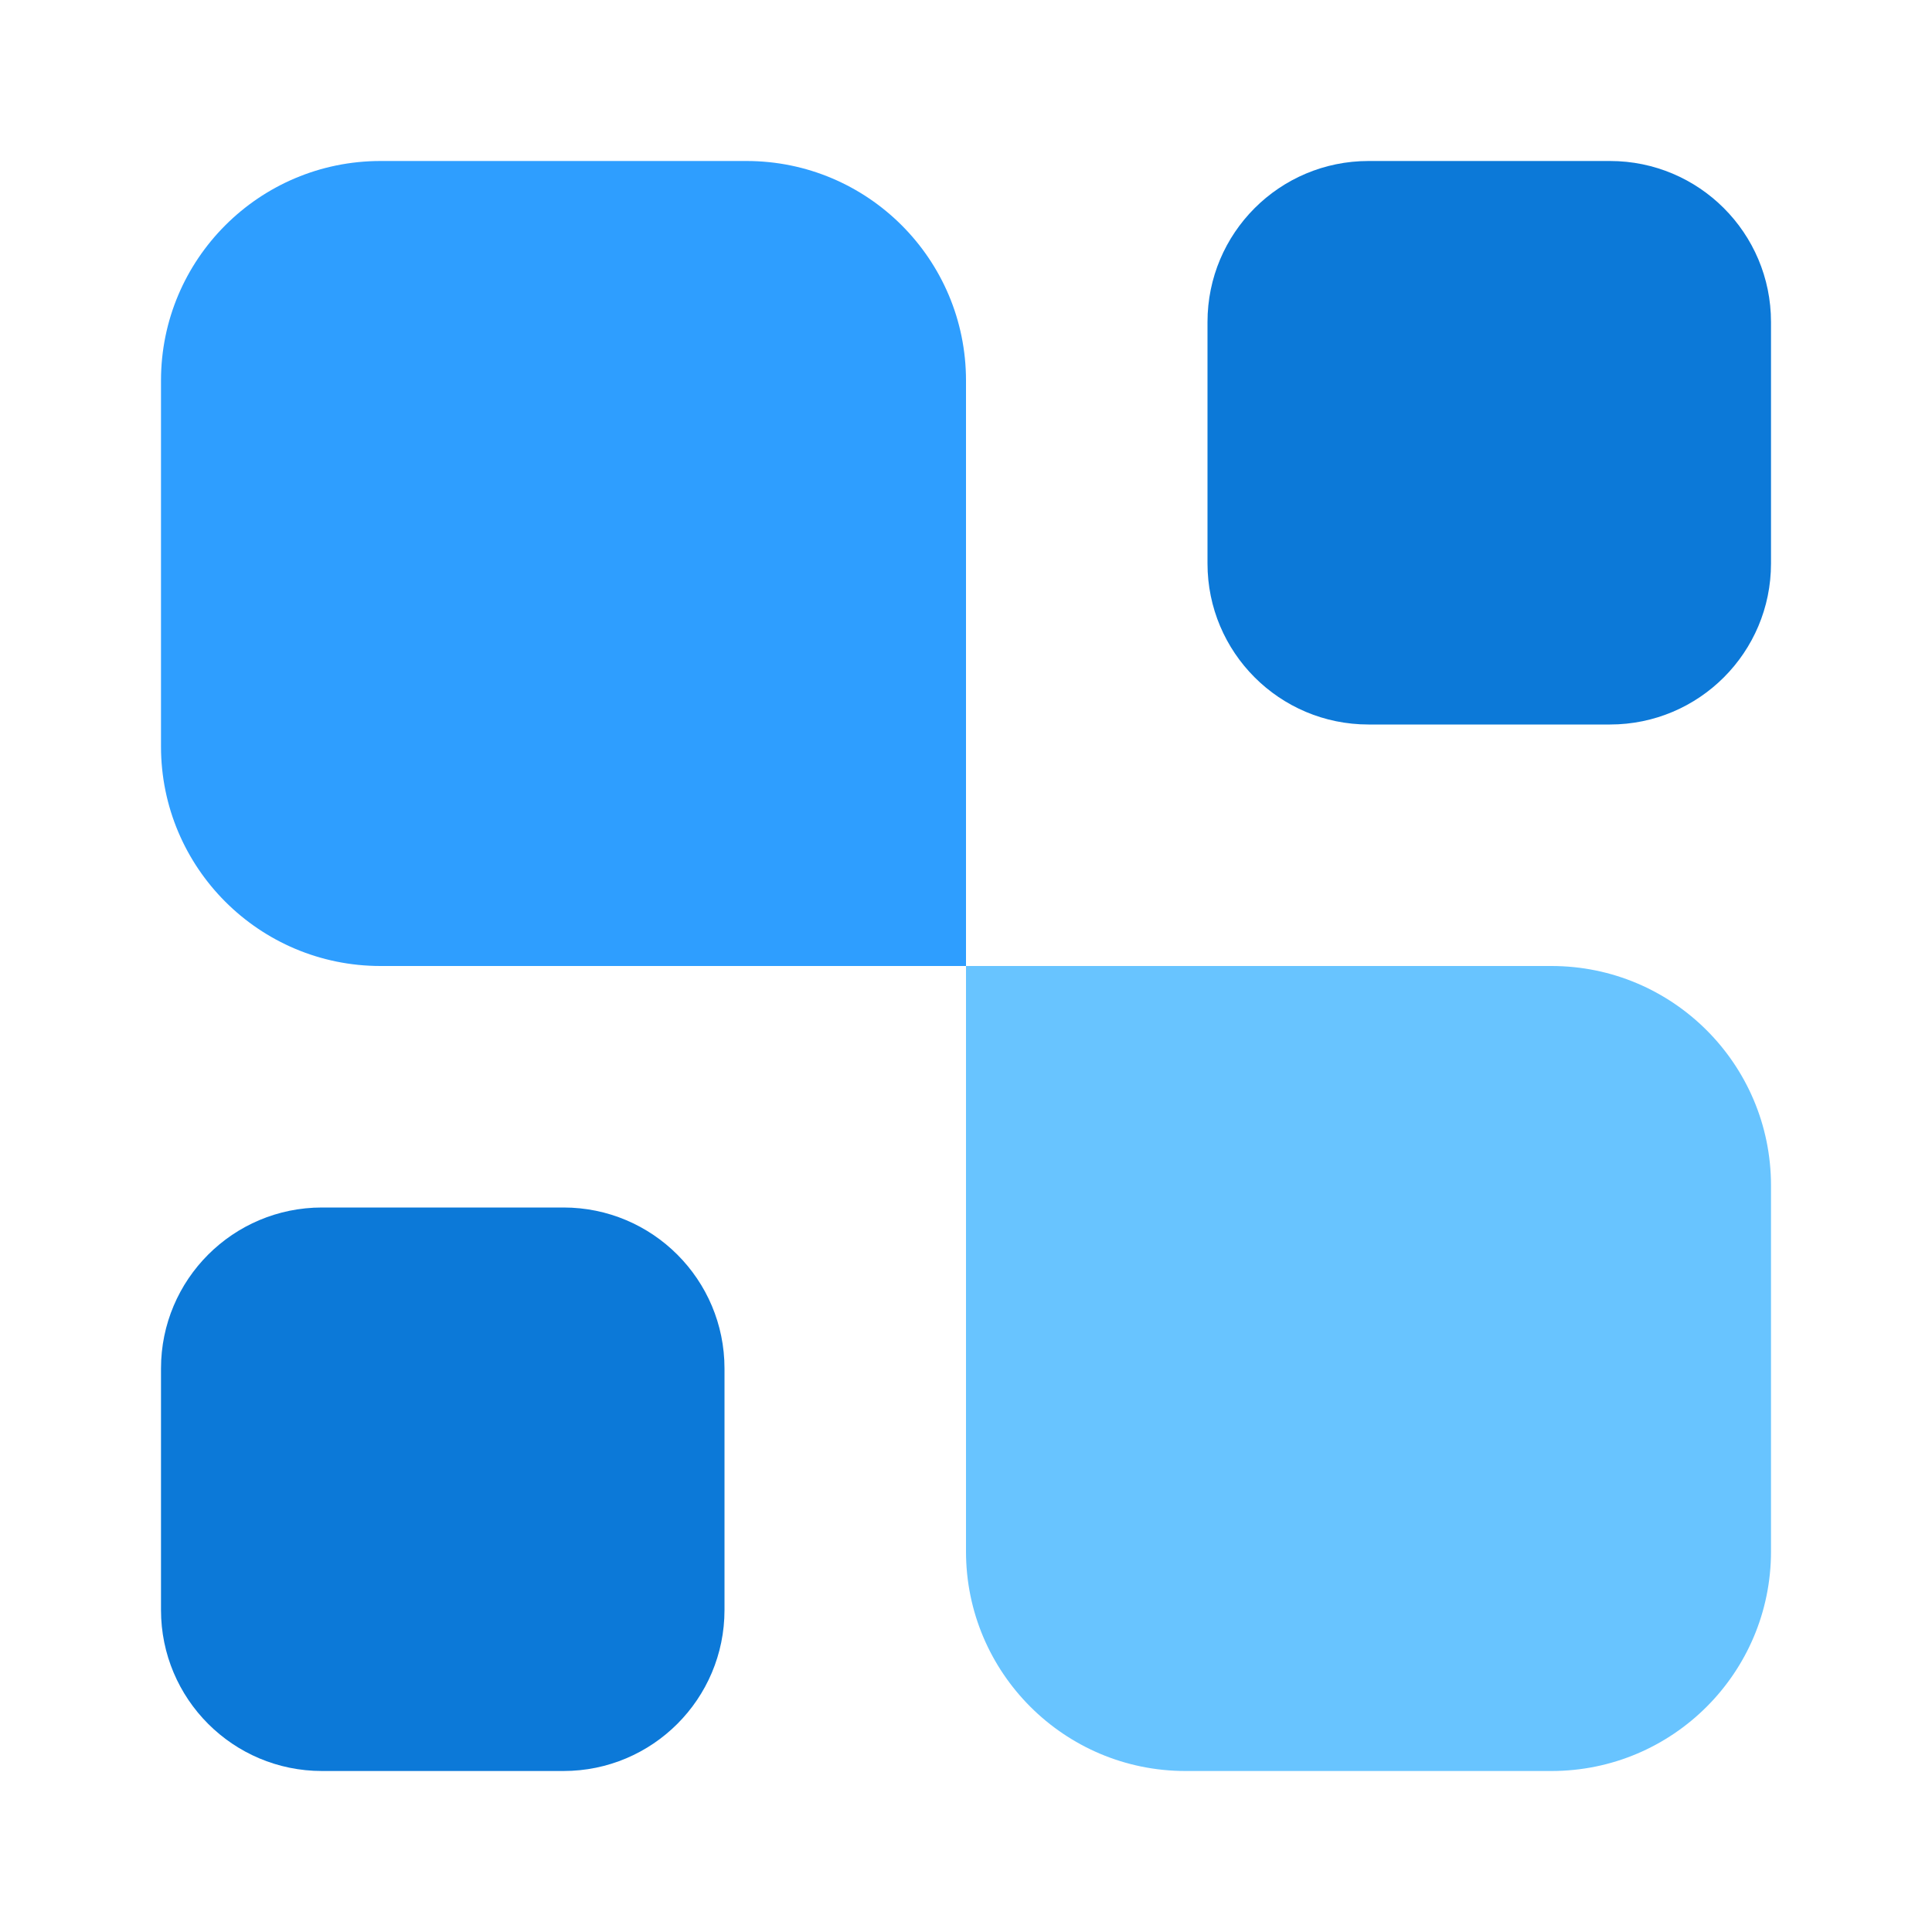
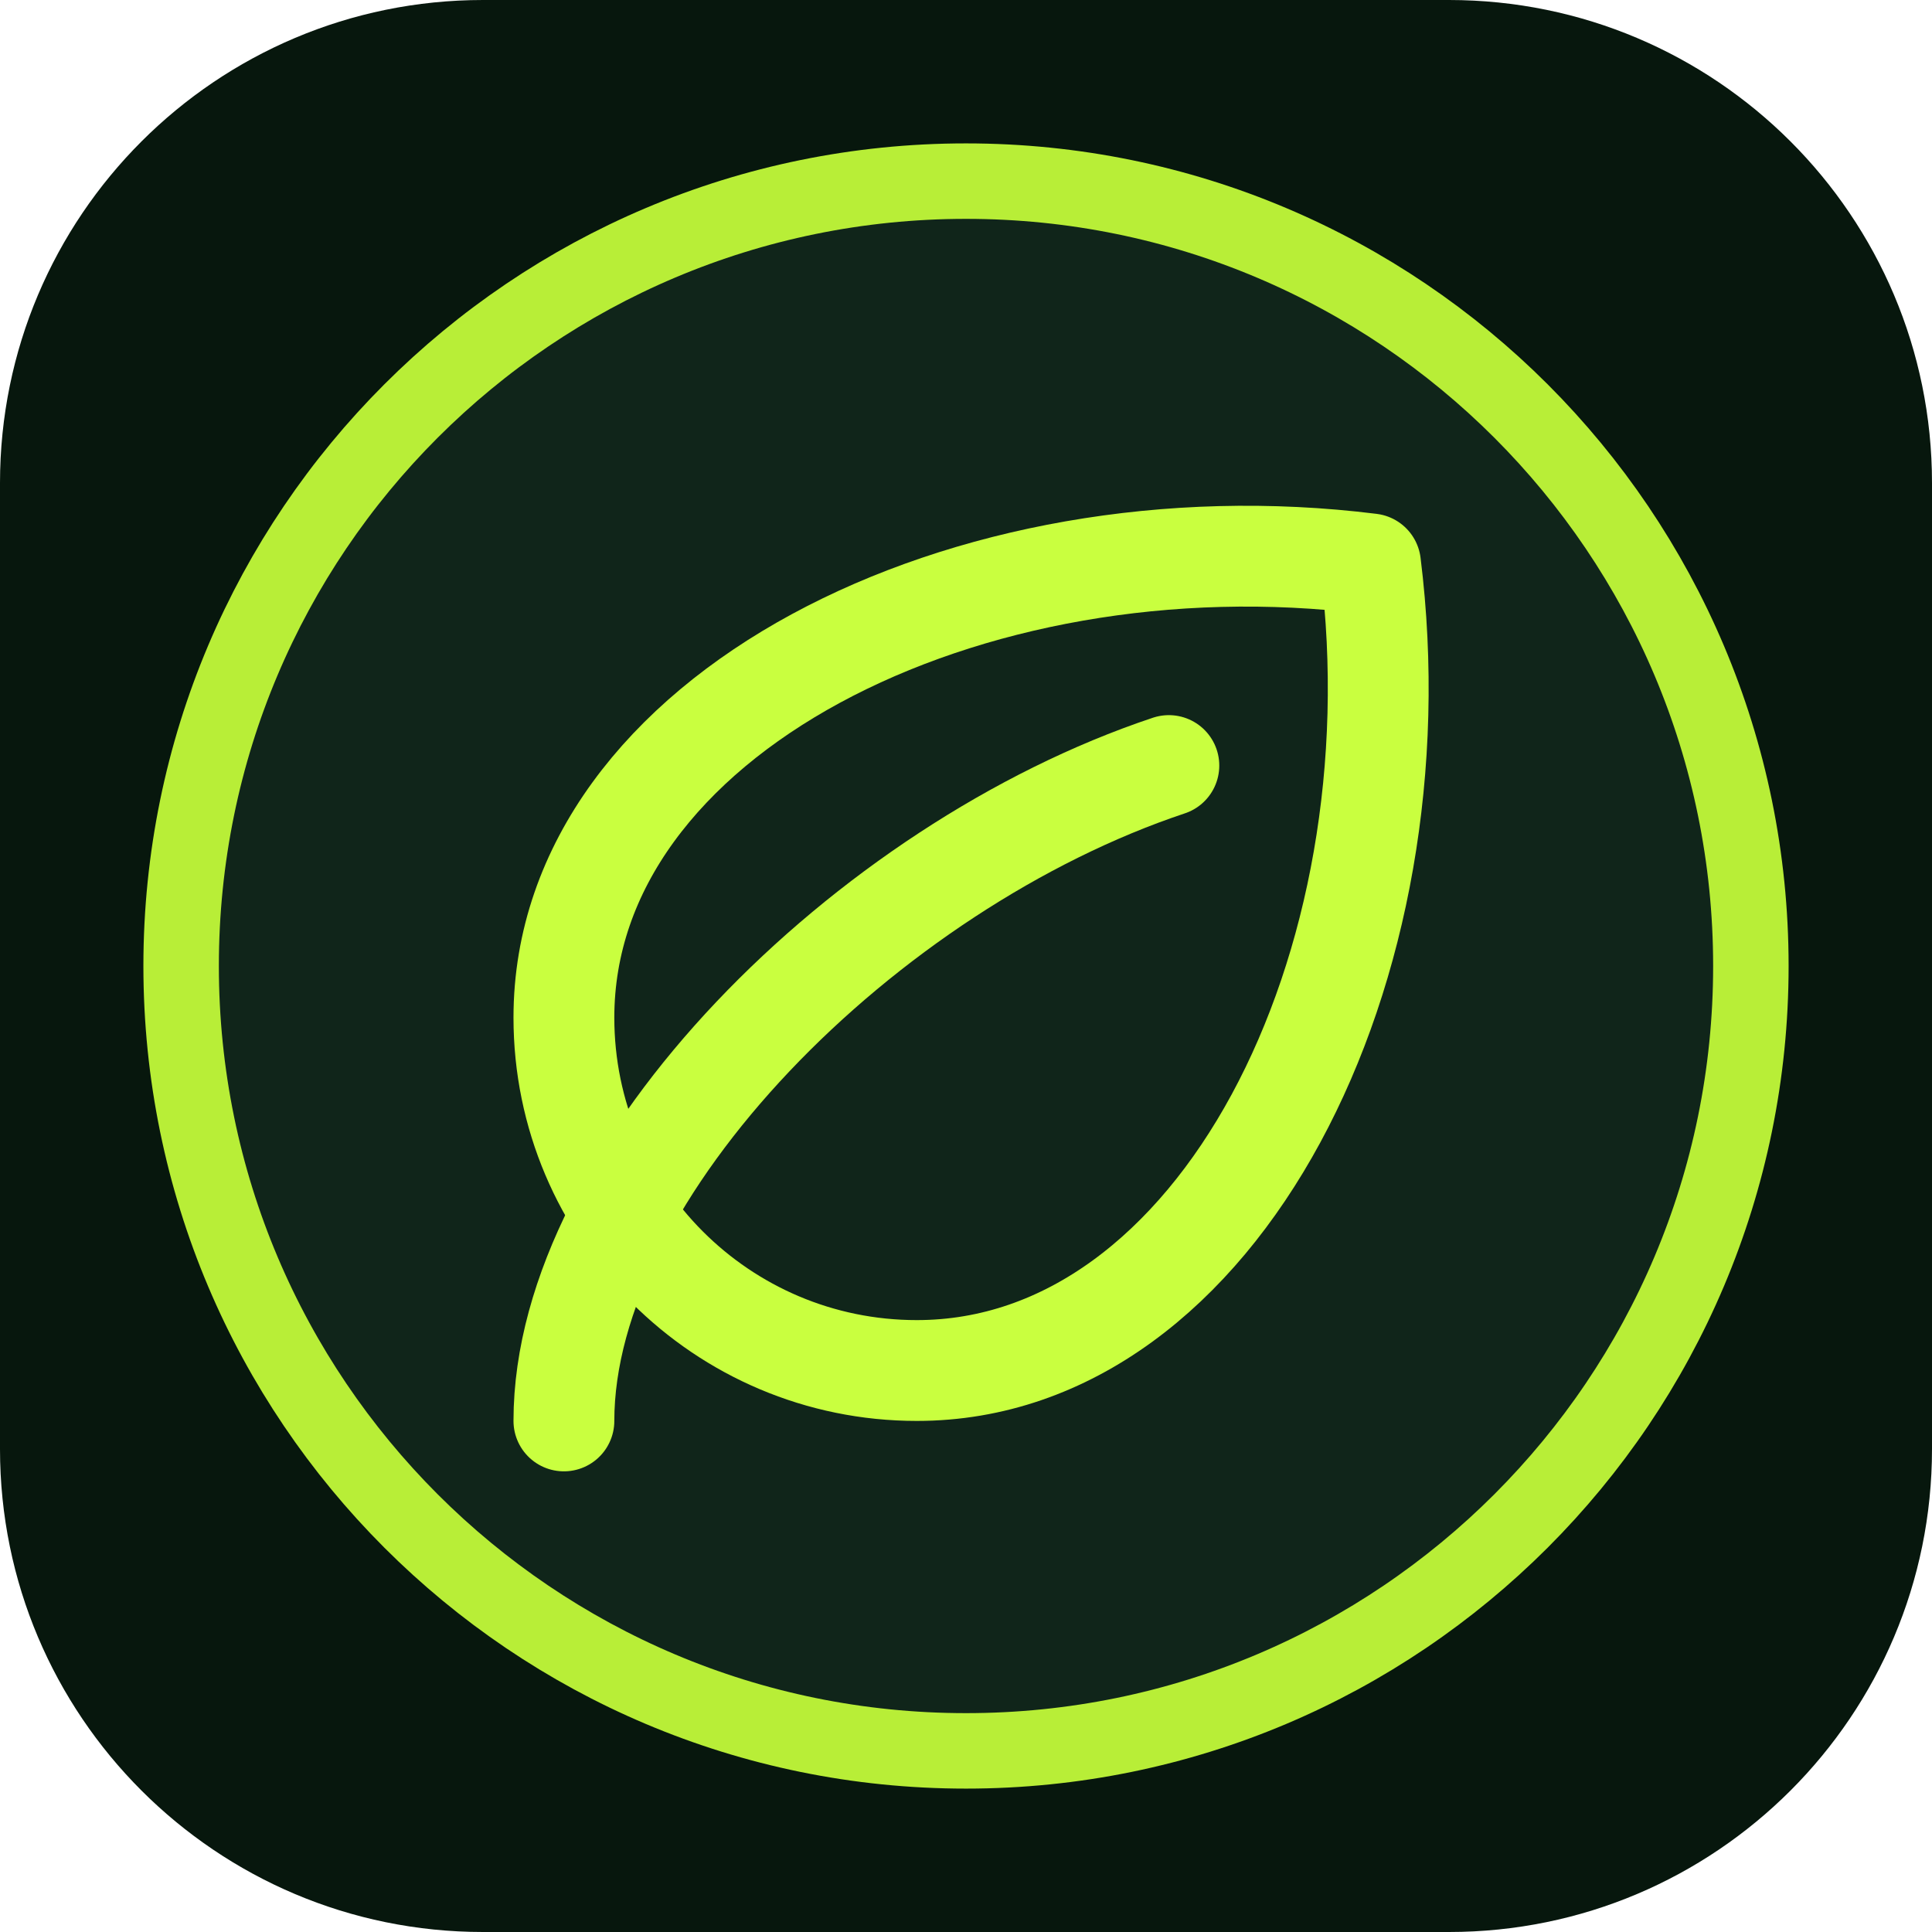
- <svg xmlns="http://www.w3.org/2000/svg" width="24" height="24" viewBox="0 0 24 24" fill="none">
-   <path d="M22 19.273C22 20.779 20.779 22 19.273 22H14.727C13.221 22 12 20.779 12 19.273V12H19.273C20.779 12 22 13.221 22 14.727V19.273Z" fill="#68C4FF" />
-   <path d="M20 2C21.105 2 22 2.895 22 4V7C22 8.105 21.105 9 20 9H17C15.895 9 15 8.105 15 7V4C15 2.895 15.895 2 17 2H20Z" fill="#0C79D8" />
-   <path d="M7 15C8.105 15 9 15.895 9 17V20C9 21.105 8.105 22 7 22H4C2.895 22 2 21.105 2 20V17C2 15.895 2.895 15 4 15H7Z" fill="#0C79D8" />
-   <path d="M12 12H4.727C3.221 12 2 10.779 2 9.273V4.727C2 3.221 3.221 2 4.727 2H9.273C10.779 2 12 3.221 12 4.727V12Z" fill="#2E9EFF" />
+ <svg xmlns="http://www.w3.org/2000/svg" viewBox="0 0 64 64">
+   <rect width="64" height="64" rx="16" fill="#07170d" />
+   <circle cx="32" cy="32" r="26" fill="#10251a" stroke="#b8ee37" stroke-width="2.5" />
+   <g fill="none" stroke="#c9ff3f" stroke-linecap="round" stroke-linejoin="round" stroke-width="2" transform="translate(12 12) scale(1.67)">
+     <path d="M11 20a7 7 0 0 1-7-7C4 7 12 3 20 4c1 8-3 16-9 16Z" />
+     <path d="M4 21c0-5 6-11 12-13" />
+   </g>
</svg>
